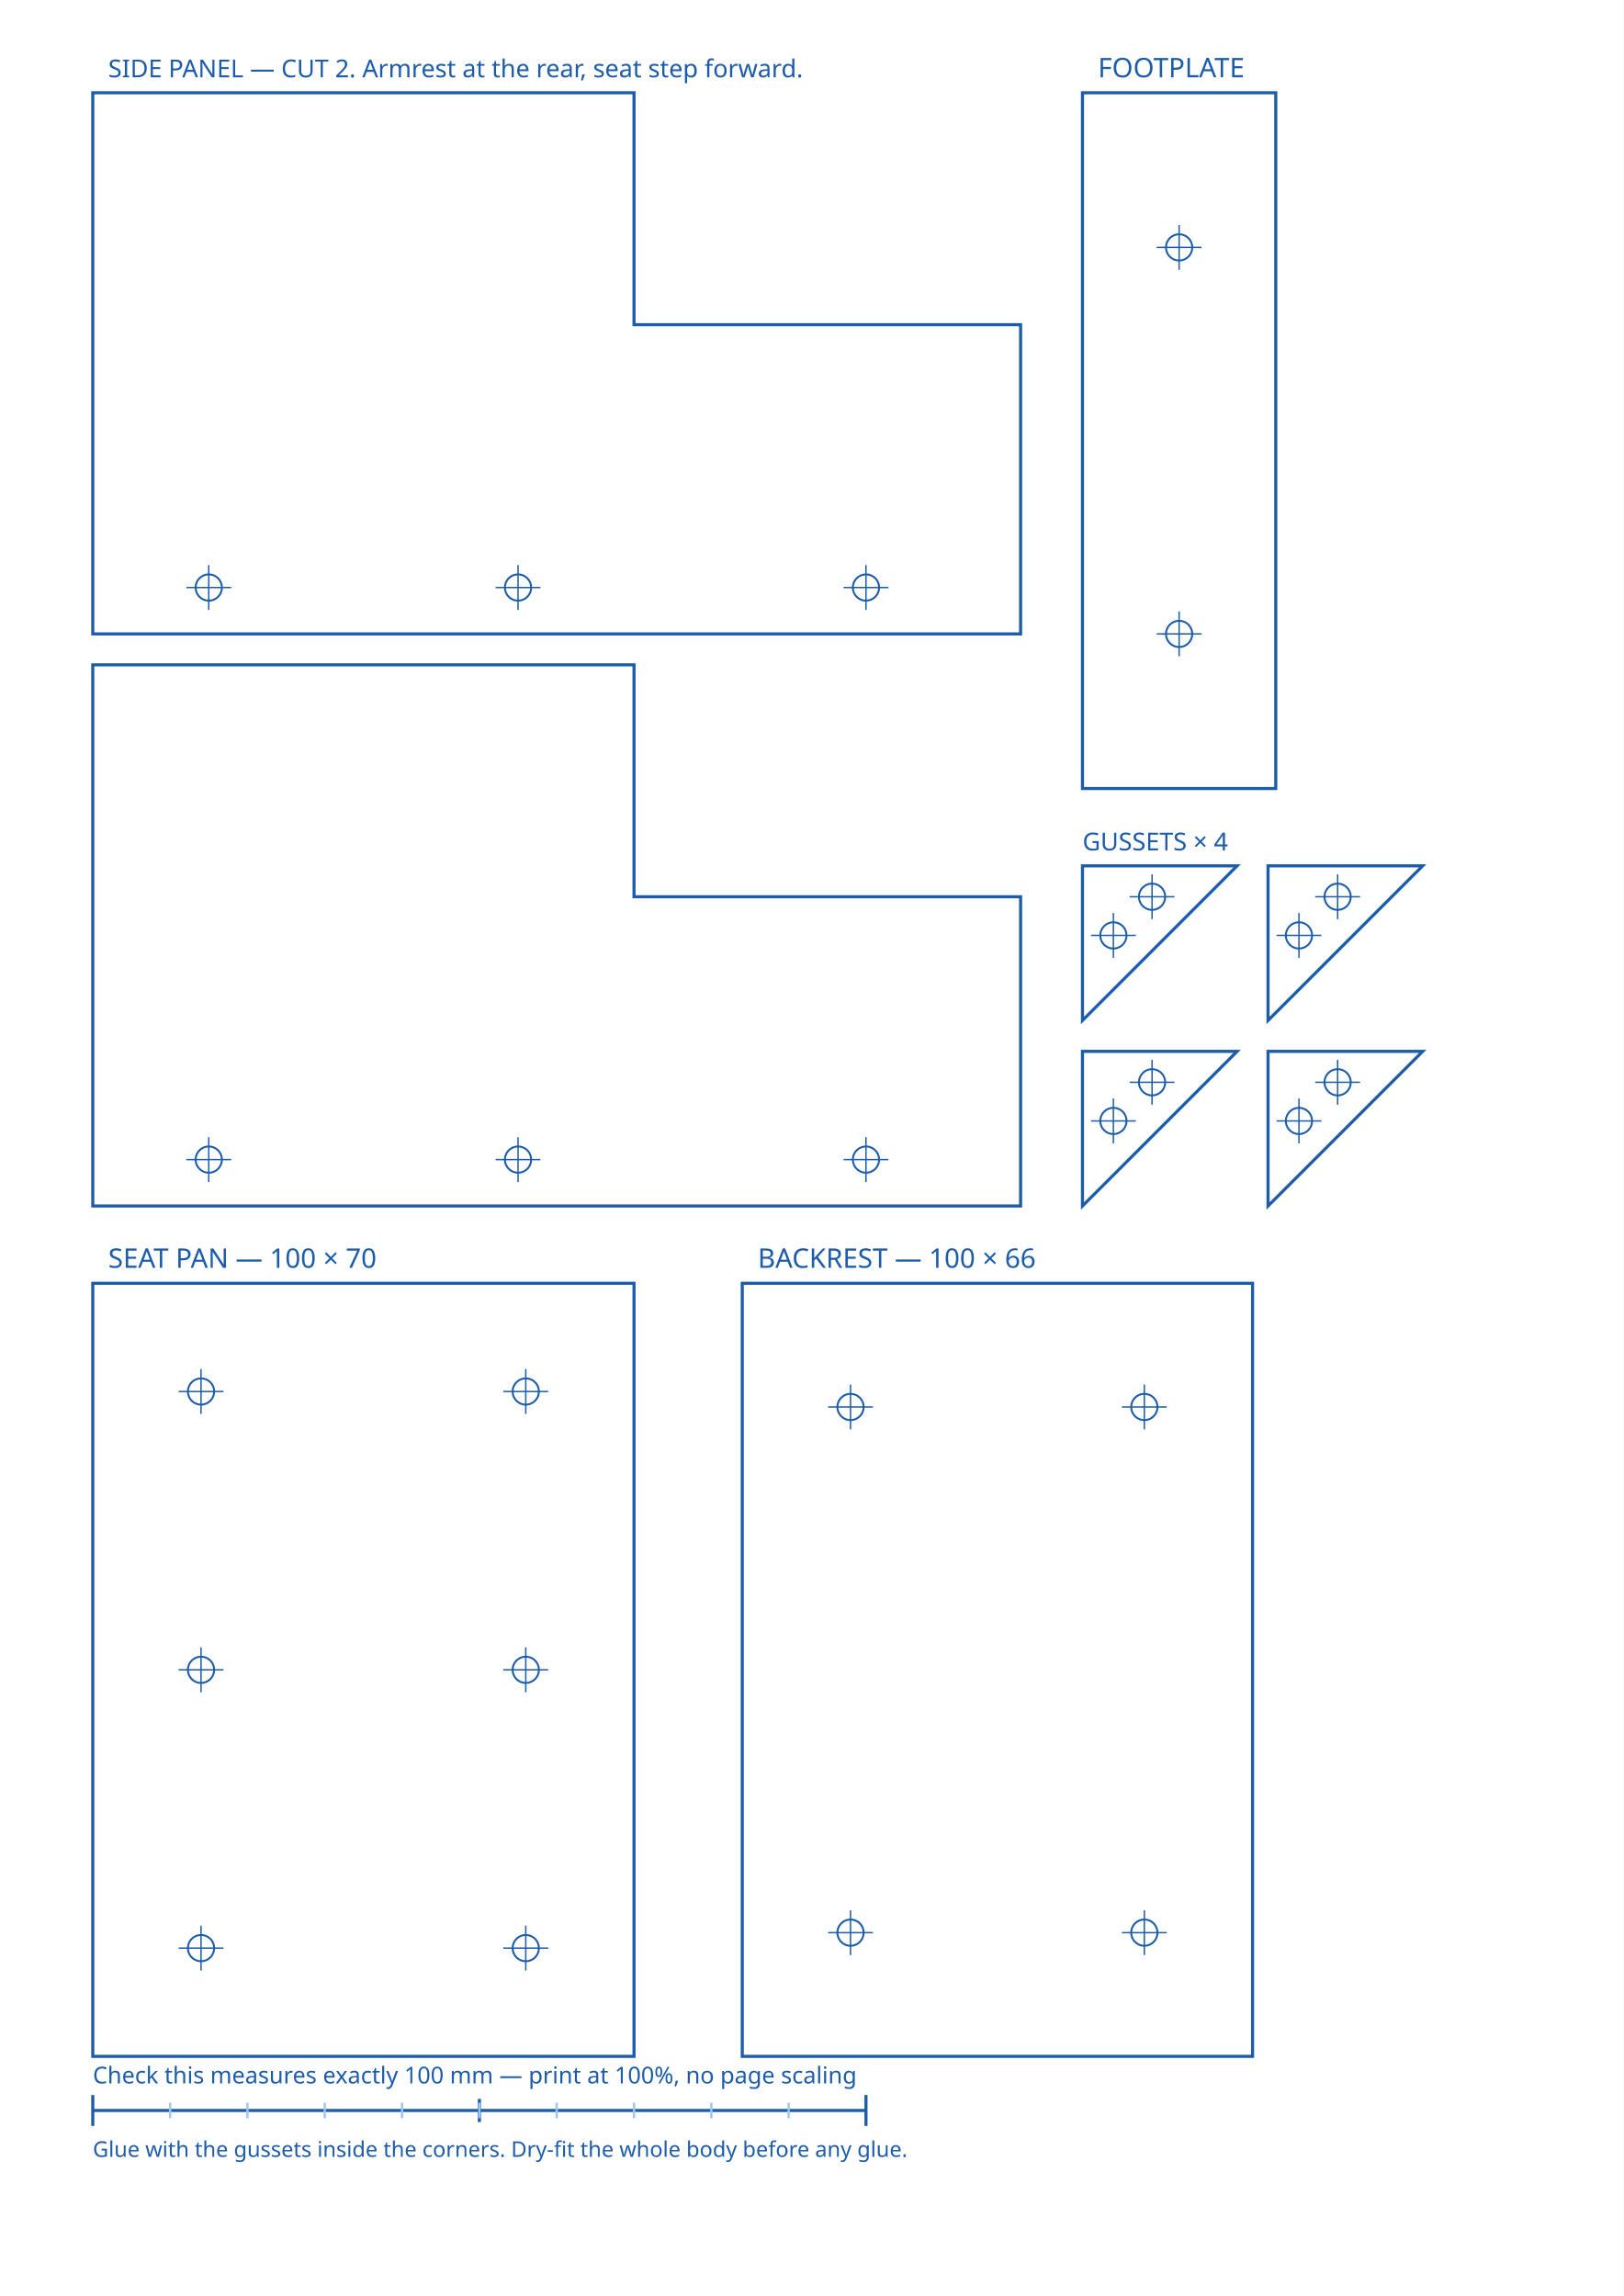
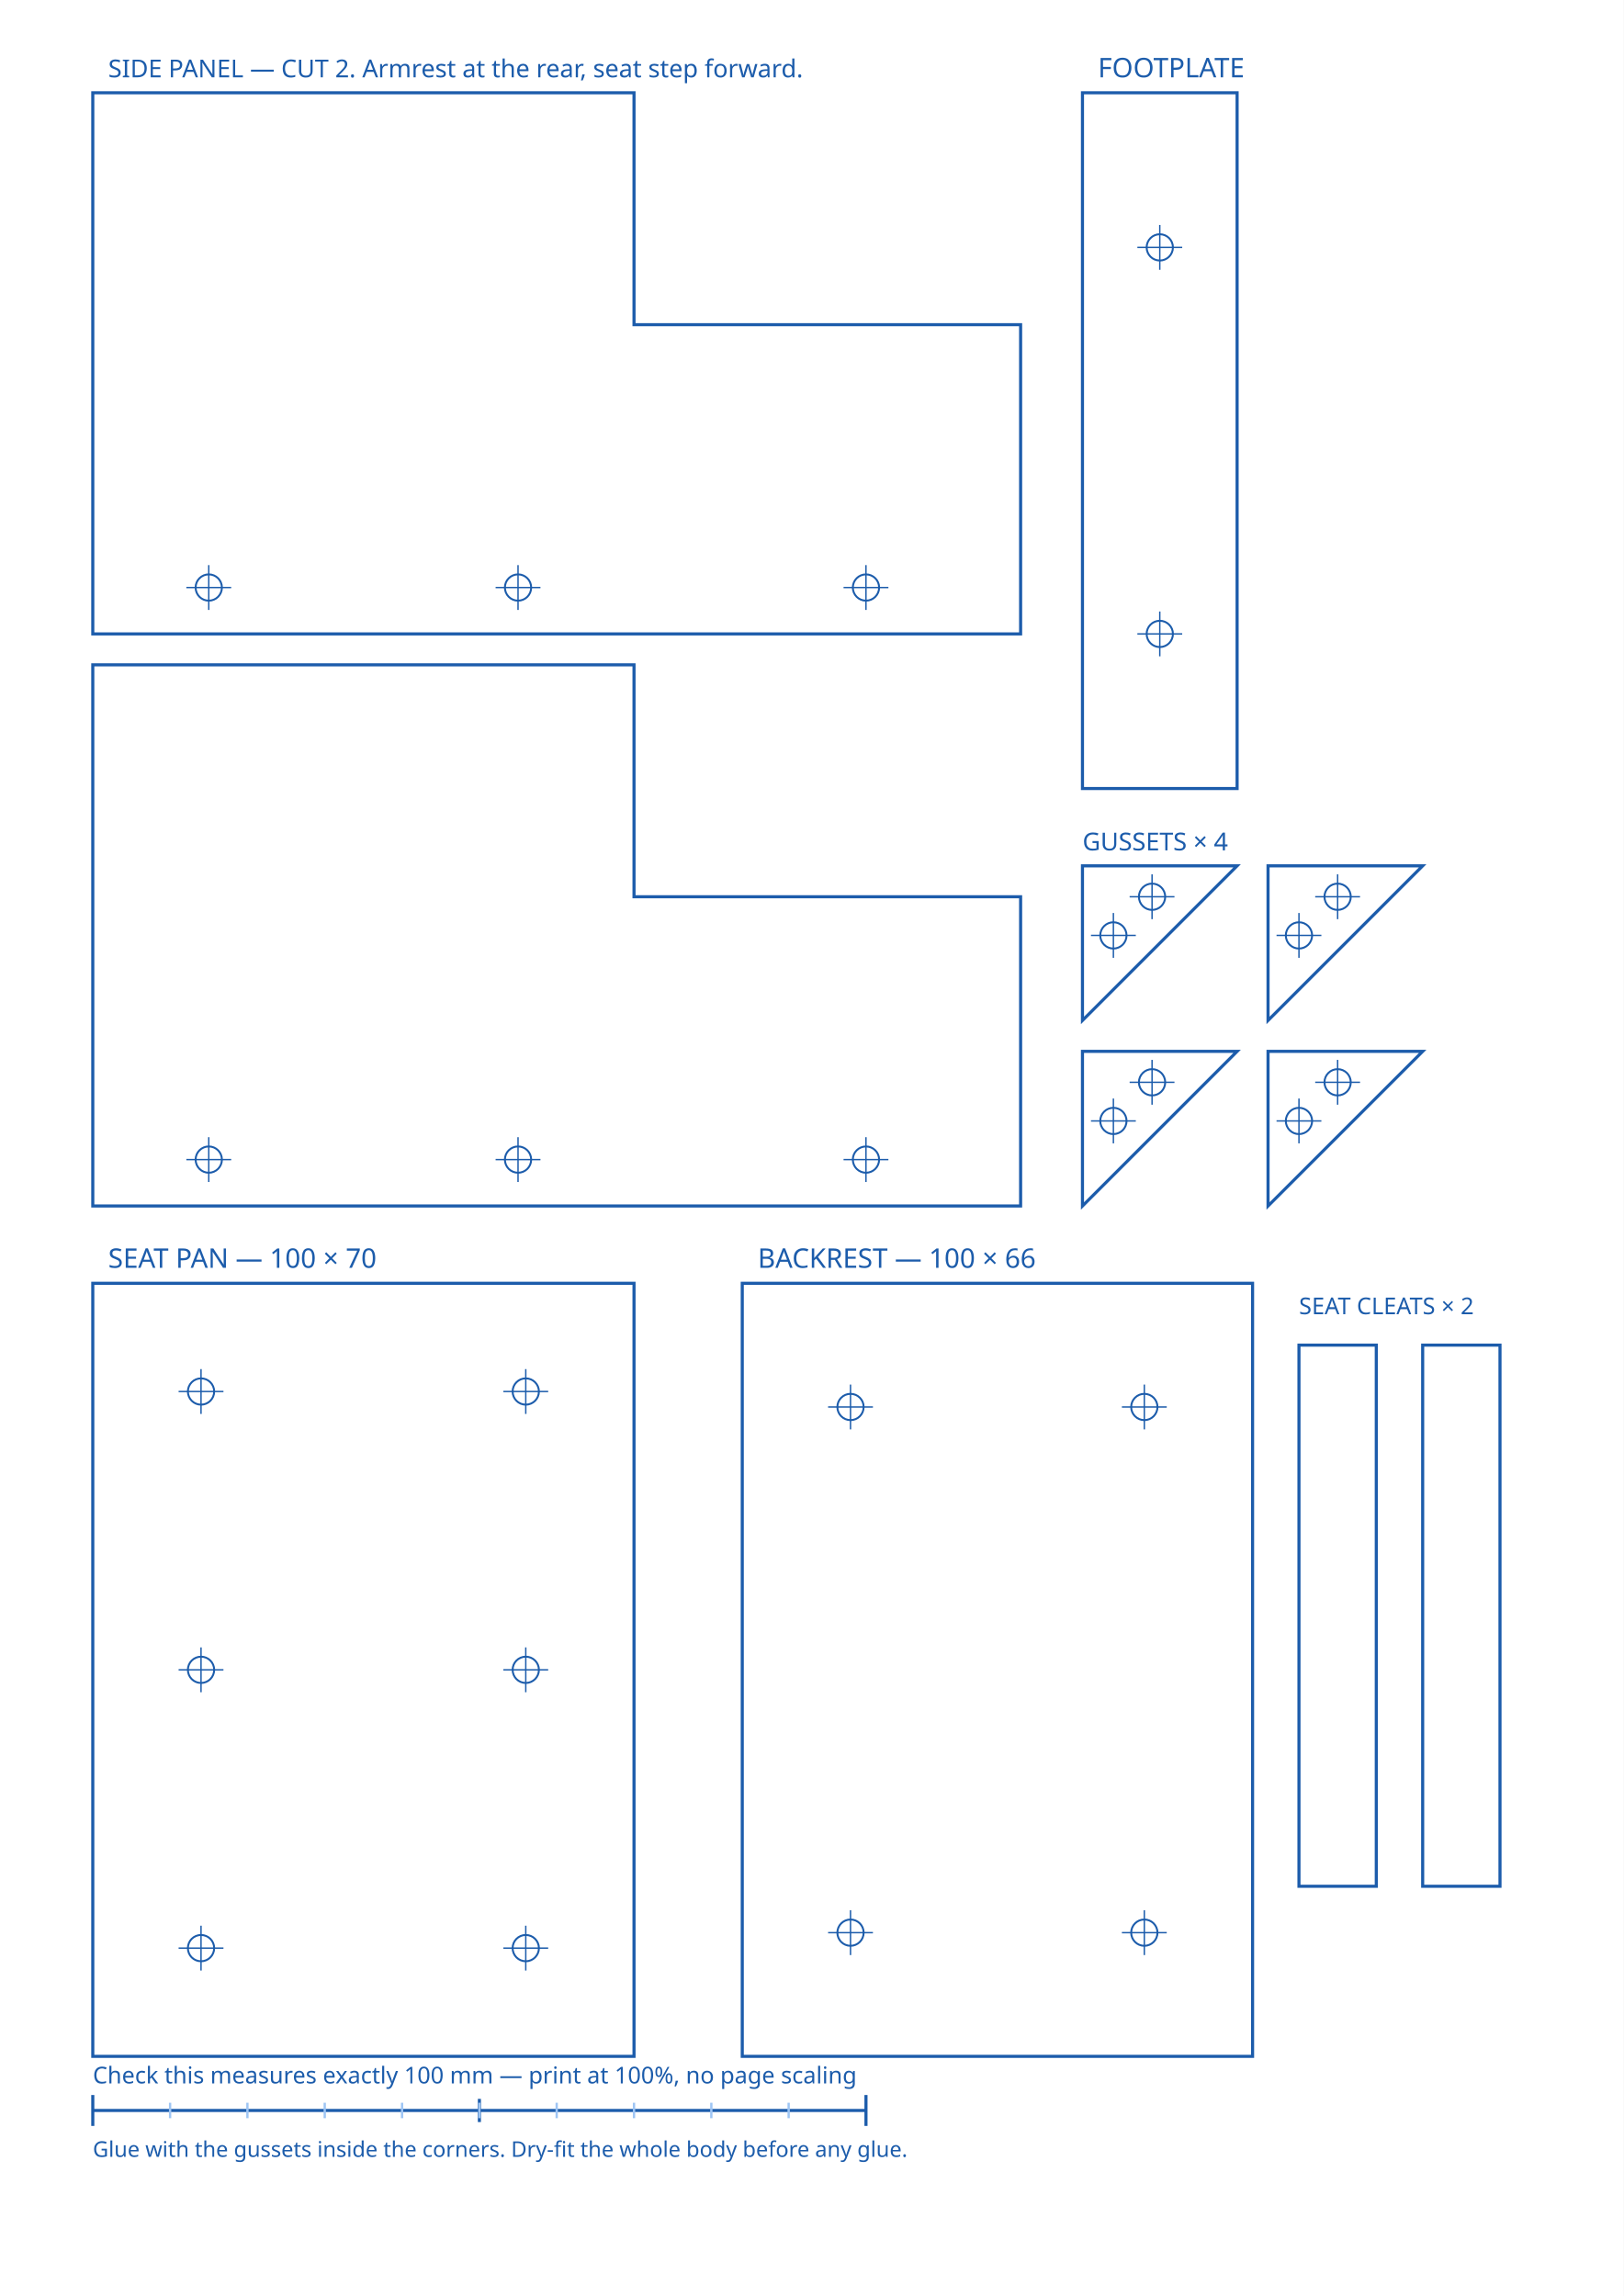
<svg xmlns="http://www.w3.org/2000/svg" width="210.0mm" height="297.0mm" viewBox="0 0 210.0 297.0">
  <rect width="210.0" height="297.0" fill="white" />
  <path d="M12.00,82.00 L12.00,12.00 L82.00,12.00 L82.00,42.00 L132.00,42.00 L132.00,82.00 Z" fill="none" stroke="#1c5cab" stroke-width="0.4" />
  <text x="14.00" y="10.00" font-family="sans-serif" font-size="3.2" fill="#1c5cab">SIDE PANEL — CUT 2.  Armrest at the rear, seat step forward.</text>
  <circle cx="27.00" cy="76.00" r="1.70" fill="none" stroke="#1c5cab" stroke-width="0.25" />
  <path d="M24.10,76.00 H29.90 M27.00,73.10 V78.90" stroke="#1c5cab" stroke-width="0.18" />
  <circle cx="67.00" cy="76.00" r="1.70" fill="none" stroke="#1c5cab" stroke-width="0.25" />
  <path d="M64.10,76.00 H69.90 M67.00,73.10 V78.90" stroke="#1c5cab" stroke-width="0.18" />
  <circle cx="112.00" cy="76.00" r="1.70" fill="none" stroke="#1c5cab" stroke-width="0.25" />
  <path d="M109.10,76.00 H114.90 M112.00,73.10 V78.90" stroke="#1c5cab" stroke-width="0.18" />
  <path d="M12.00,156.00 L12.00,86.00 L82.00,86.00 L82.00,116.00 L132.00,116.00 L132.00,156.00 Z" fill="none" stroke="#1c5cab" stroke-width="0.4" />
  <circle cx="27.00" cy="150.00" r="1.70" fill="none" stroke="#1c5cab" stroke-width="0.25" />
  <path d="M24.10,150.00 H29.90 M27.00,147.10 V152.90" stroke="#1c5cab" stroke-width="0.18" />
  <circle cx="67.00" cy="150.00" r="1.70" fill="none" stroke="#1c5cab" stroke-width="0.25" />
  <path d="M64.10,150.00 H69.90 M67.00,147.10 V152.90" stroke="#1c5cab" stroke-width="0.18" />
  <circle cx="112.00" cy="150.00" r="1.70" fill="none" stroke="#1c5cab" stroke-width="0.25" />
  <path d="M109.10,150.00 H114.90 M112.00,147.10 V152.90" stroke="#1c5cab" stroke-width="0.18" />
-   <rect x="140.00" y="12.00" width="25.00" height="90.00" fill="none" stroke="#1c5cab" stroke-width="0.4" />
+   <rect x="140.00" y="12.00" width="20.00" height="90.00" fill="none" stroke="#1c5cab" stroke-width="0.4" />
  <text x="142.00" y="10.00" font-family="sans-serif" font-size="3.5" fill="#1c5cab">FOOTPLATE</text>
-   <circle cx="152.50" cy="32.00" r="1.70" fill="none" stroke="#1c5cab" stroke-width="0.25" />
-   <path d="M149.60,32.00 H155.40 M152.50,29.10 V34.90" stroke="#1c5cab" stroke-width="0.18" />
-   <circle cx="152.50" cy="82.00" r="1.70" fill="none" stroke="#1c5cab" stroke-width="0.25" />
-   <path d="M149.60,82.00 H155.40 M152.50,79.10 V84.90" stroke="#1c5cab" stroke-width="0.18" />
+   <circle cx="150.00" cy="32.00" r="1.70" fill="none" stroke="#1c5cab" stroke-width="0.25" />
+   <path d="M147.10,32.00 H152.90 M150.00,29.10 V34.90" stroke="#1c5cab" stroke-width="0.18" />
+   <circle cx="150.00" cy="82.00" r="1.70" fill="none" stroke="#1c5cab" stroke-width="0.25" />
+   <path d="M147.10,82.00 H152.90 M150.00,79.10 V84.90" stroke="#1c5cab" stroke-width="0.18" />
  <text x="140.00" y="110.00" font-family="sans-serif" font-size="3.2" fill="#1c5cab">GUSSETS × 4</text>
  <path d="M140.00,112.00 L160.00,112.00 L140.00,132.00 Z" fill="none" stroke="#1c5cab" stroke-width="0.4" />
  <circle cx="149.00" cy="116.00" r="1.70" fill="none" stroke="#1c5cab" stroke-width="0.25" />
  <path d="M146.10,116.00 H151.90 M149.00,113.10 V118.90" stroke="#1c5cab" stroke-width="0.18" />
  <circle cx="144.00" cy="121.00" r="1.70" fill="none" stroke="#1c5cab" stroke-width="0.25" />
  <path d="M141.10,121.00 H146.90 M144.00,118.10 V123.90" stroke="#1c5cab" stroke-width="0.18" />
  <path d="M164.00,112.00 L184.00,112.00 L164.00,132.00 Z" fill="none" stroke="#1c5cab" stroke-width="0.4" />
  <circle cx="173.00" cy="116.00" r="1.70" fill="none" stroke="#1c5cab" stroke-width="0.25" />
  <path d="M170.10,116.00 H175.90 M173.00,113.10 V118.90" stroke="#1c5cab" stroke-width="0.18" />
  <circle cx="168.00" cy="121.00" r="1.70" fill="none" stroke="#1c5cab" stroke-width="0.25" />
  <path d="M165.10,121.00 H170.90 M168.00,118.10 V123.90" stroke="#1c5cab" stroke-width="0.18" />
  <path d="M140.00,136.00 L160.00,136.00 L140.00,156.00 Z" fill="none" stroke="#1c5cab" stroke-width="0.4" />
  <circle cx="149.00" cy="140.00" r="1.70" fill="none" stroke="#1c5cab" stroke-width="0.25" />
  <path d="M146.10,140.00 H151.90 M149.00,137.10 V142.90" stroke="#1c5cab" stroke-width="0.18" />
  <circle cx="144.00" cy="145.00" r="1.70" fill="none" stroke="#1c5cab" stroke-width="0.25" />
  <path d="M141.10,145.00 H146.90 M144.00,142.10 V147.90" stroke="#1c5cab" stroke-width="0.18" />
  <path d="M164.00,136.00 L184.00,136.00 L164.00,156.00 Z" fill="none" stroke="#1c5cab" stroke-width="0.4" />
  <circle cx="173.00" cy="140.00" r="1.70" fill="none" stroke="#1c5cab" stroke-width="0.25" />
  <path d="M170.10,140.00 H175.90 M173.00,137.10 V142.90" stroke="#1c5cab" stroke-width="0.18" />
  <circle cx="168.00" cy="145.00" r="1.70" fill="none" stroke="#1c5cab" stroke-width="0.25" />
  <path d="M165.10,145.00 H170.90 M168.00,142.10 V147.90" stroke="#1c5cab" stroke-width="0.18" />
+   <text x="168.00" y="170.00" font-family="sans-serif" font-size="3.0" fill="#1c5cab">SEAT CLEATS × 2</text>
+   <rect x="168.00" y="174.00" width="10.00" height="70.00" fill="none" stroke="#1c5cab" stroke-width="0.4" />
+   <text x="170.00" y="172.00" font-family="sans-serif" font-size="3.5" fill="#1c5cab" />
+   <rect x="184.00" y="174.00" width="10.00" height="70.00" fill="none" stroke="#1c5cab" stroke-width="0.4" />
+   <text x="186.00" y="172.00" font-family="sans-serif" font-size="3.5" fill="#1c5cab" />
  <rect x="12.00" y="166.00" width="70.00" height="100.00" fill="none" stroke="#1c5cab" stroke-width="0.4" />
  <text x="14.00" y="164.00" font-family="sans-serif" font-size="3.5" fill="#1c5cab">SEAT PAN — 100 × 70</text>
  <circle cx="26.00" cy="180.00" r="1.70" fill="none" stroke="#1c5cab" stroke-width="0.25" />
  <path d="M23.10,180.00 H28.90 M26.00,177.10 V182.90" stroke="#1c5cab" stroke-width="0.18" />
  <circle cx="26.00" cy="216.00" r="1.70" fill="none" stroke="#1c5cab" stroke-width="0.25" />
  <path d="M23.10,216.00 H28.90 M26.00,213.10 V218.90" stroke="#1c5cab" stroke-width="0.18" />
  <circle cx="26.00" cy="252.00" r="1.70" fill="none" stroke="#1c5cab" stroke-width="0.25" />
  <path d="M23.10,252.00 H28.90 M26.00,249.10 V254.90" stroke="#1c5cab" stroke-width="0.18" />
  <circle cx="68.00" cy="180.00" r="1.70" fill="none" stroke="#1c5cab" stroke-width="0.25" />
  <path d="M65.10,180.00 H70.90 M68.00,177.10 V182.90" stroke="#1c5cab" stroke-width="0.18" />
  <circle cx="68.00" cy="216.00" r="1.70" fill="none" stroke="#1c5cab" stroke-width="0.25" />
  <path d="M65.10,216.00 H70.90 M68.00,213.10 V218.90" stroke="#1c5cab" stroke-width="0.18" />
  <circle cx="68.00" cy="252.00" r="1.70" fill="none" stroke="#1c5cab" stroke-width="0.25" />
  <path d="M65.10,252.00 H70.90 M68.00,249.10 V254.90" stroke="#1c5cab" stroke-width="0.18" />
  <rect x="96.00" y="166.00" width="66.00" height="100.00" fill="none" stroke="#1c5cab" stroke-width="0.4" />
  <text x="98.00" y="164.00" font-family="sans-serif" font-size="3.5" fill="#1c5cab">BACKREST — 100 × 66</text>
  <circle cx="110.00" cy="182.00" r="1.70" fill="none" stroke="#1c5cab" stroke-width="0.25" />
  <path d="M107.10,182.00 H112.90 M110.00,179.10 V184.90" stroke="#1c5cab" stroke-width="0.18" />
  <circle cx="110.00" cy="250.00" r="1.70" fill="none" stroke="#1c5cab" stroke-width="0.25" />
  <path d="M107.10,250.00 H112.90 M110.00,247.10 V252.90" stroke="#1c5cab" stroke-width="0.18" />
  <circle cx="148.00" cy="182.00" r="1.70" fill="none" stroke="#1c5cab" stroke-width="0.25" />
  <path d="M145.10,182.00 H150.90 M148.00,179.10 V184.90" stroke="#1c5cab" stroke-width="0.18" />
  <circle cx="148.00" cy="250.00" r="1.70" fill="none" stroke="#1c5cab" stroke-width="0.25" />
  <path d="M145.10,250.00 H150.90 M148.00,247.10 V252.90" stroke="#1c5cab" stroke-width="0.18" />
  <path d="M12.00,273.00 h100 M12.00,271.00 v4 M112.00,271.00 v4 M62.00,271.50 v3" stroke="#1c5cab" stroke-width="0.4" />
  <path d="M22.00,272.00 v2" stroke="#9ec5f4" stroke-width="0.3" />
  <path d="M32.00,272.00 v2" stroke="#9ec5f4" stroke-width="0.3" />
  <path d="M42.00,272.00 v2" stroke="#9ec5f4" stroke-width="0.3" />
  <path d="M52.00,272.00 v2" stroke="#9ec5f4" stroke-width="0.3" />
  <path d="M62.00,272.00 v2" stroke="#9ec5f4" stroke-width="0.3" />
  <path d="M72.00,272.00 v2" stroke="#9ec5f4" stroke-width="0.3" />
  <path d="M82.00,272.00 v2" stroke="#9ec5f4" stroke-width="0.3" />
  <path d="M92.00,272.00 v2" stroke="#9ec5f4" stroke-width="0.3" />
  <path d="M102.00,272.00 v2" stroke="#9ec5f4" stroke-width="0.3" />
  <text x="12.00" y="269.50" font-family="sans-serif" font-size="3.0" fill="#1c5cab">Check this measures exactly 100 mm — print at 100%, no page scaling</text>
  <text x="12.00" y="279.00" font-family="sans-serif" font-size="2.8" fill="#1c5cab">Glue with the gussets inside the corners. Dry-fit the whole body before any glue.</text>
</svg>
